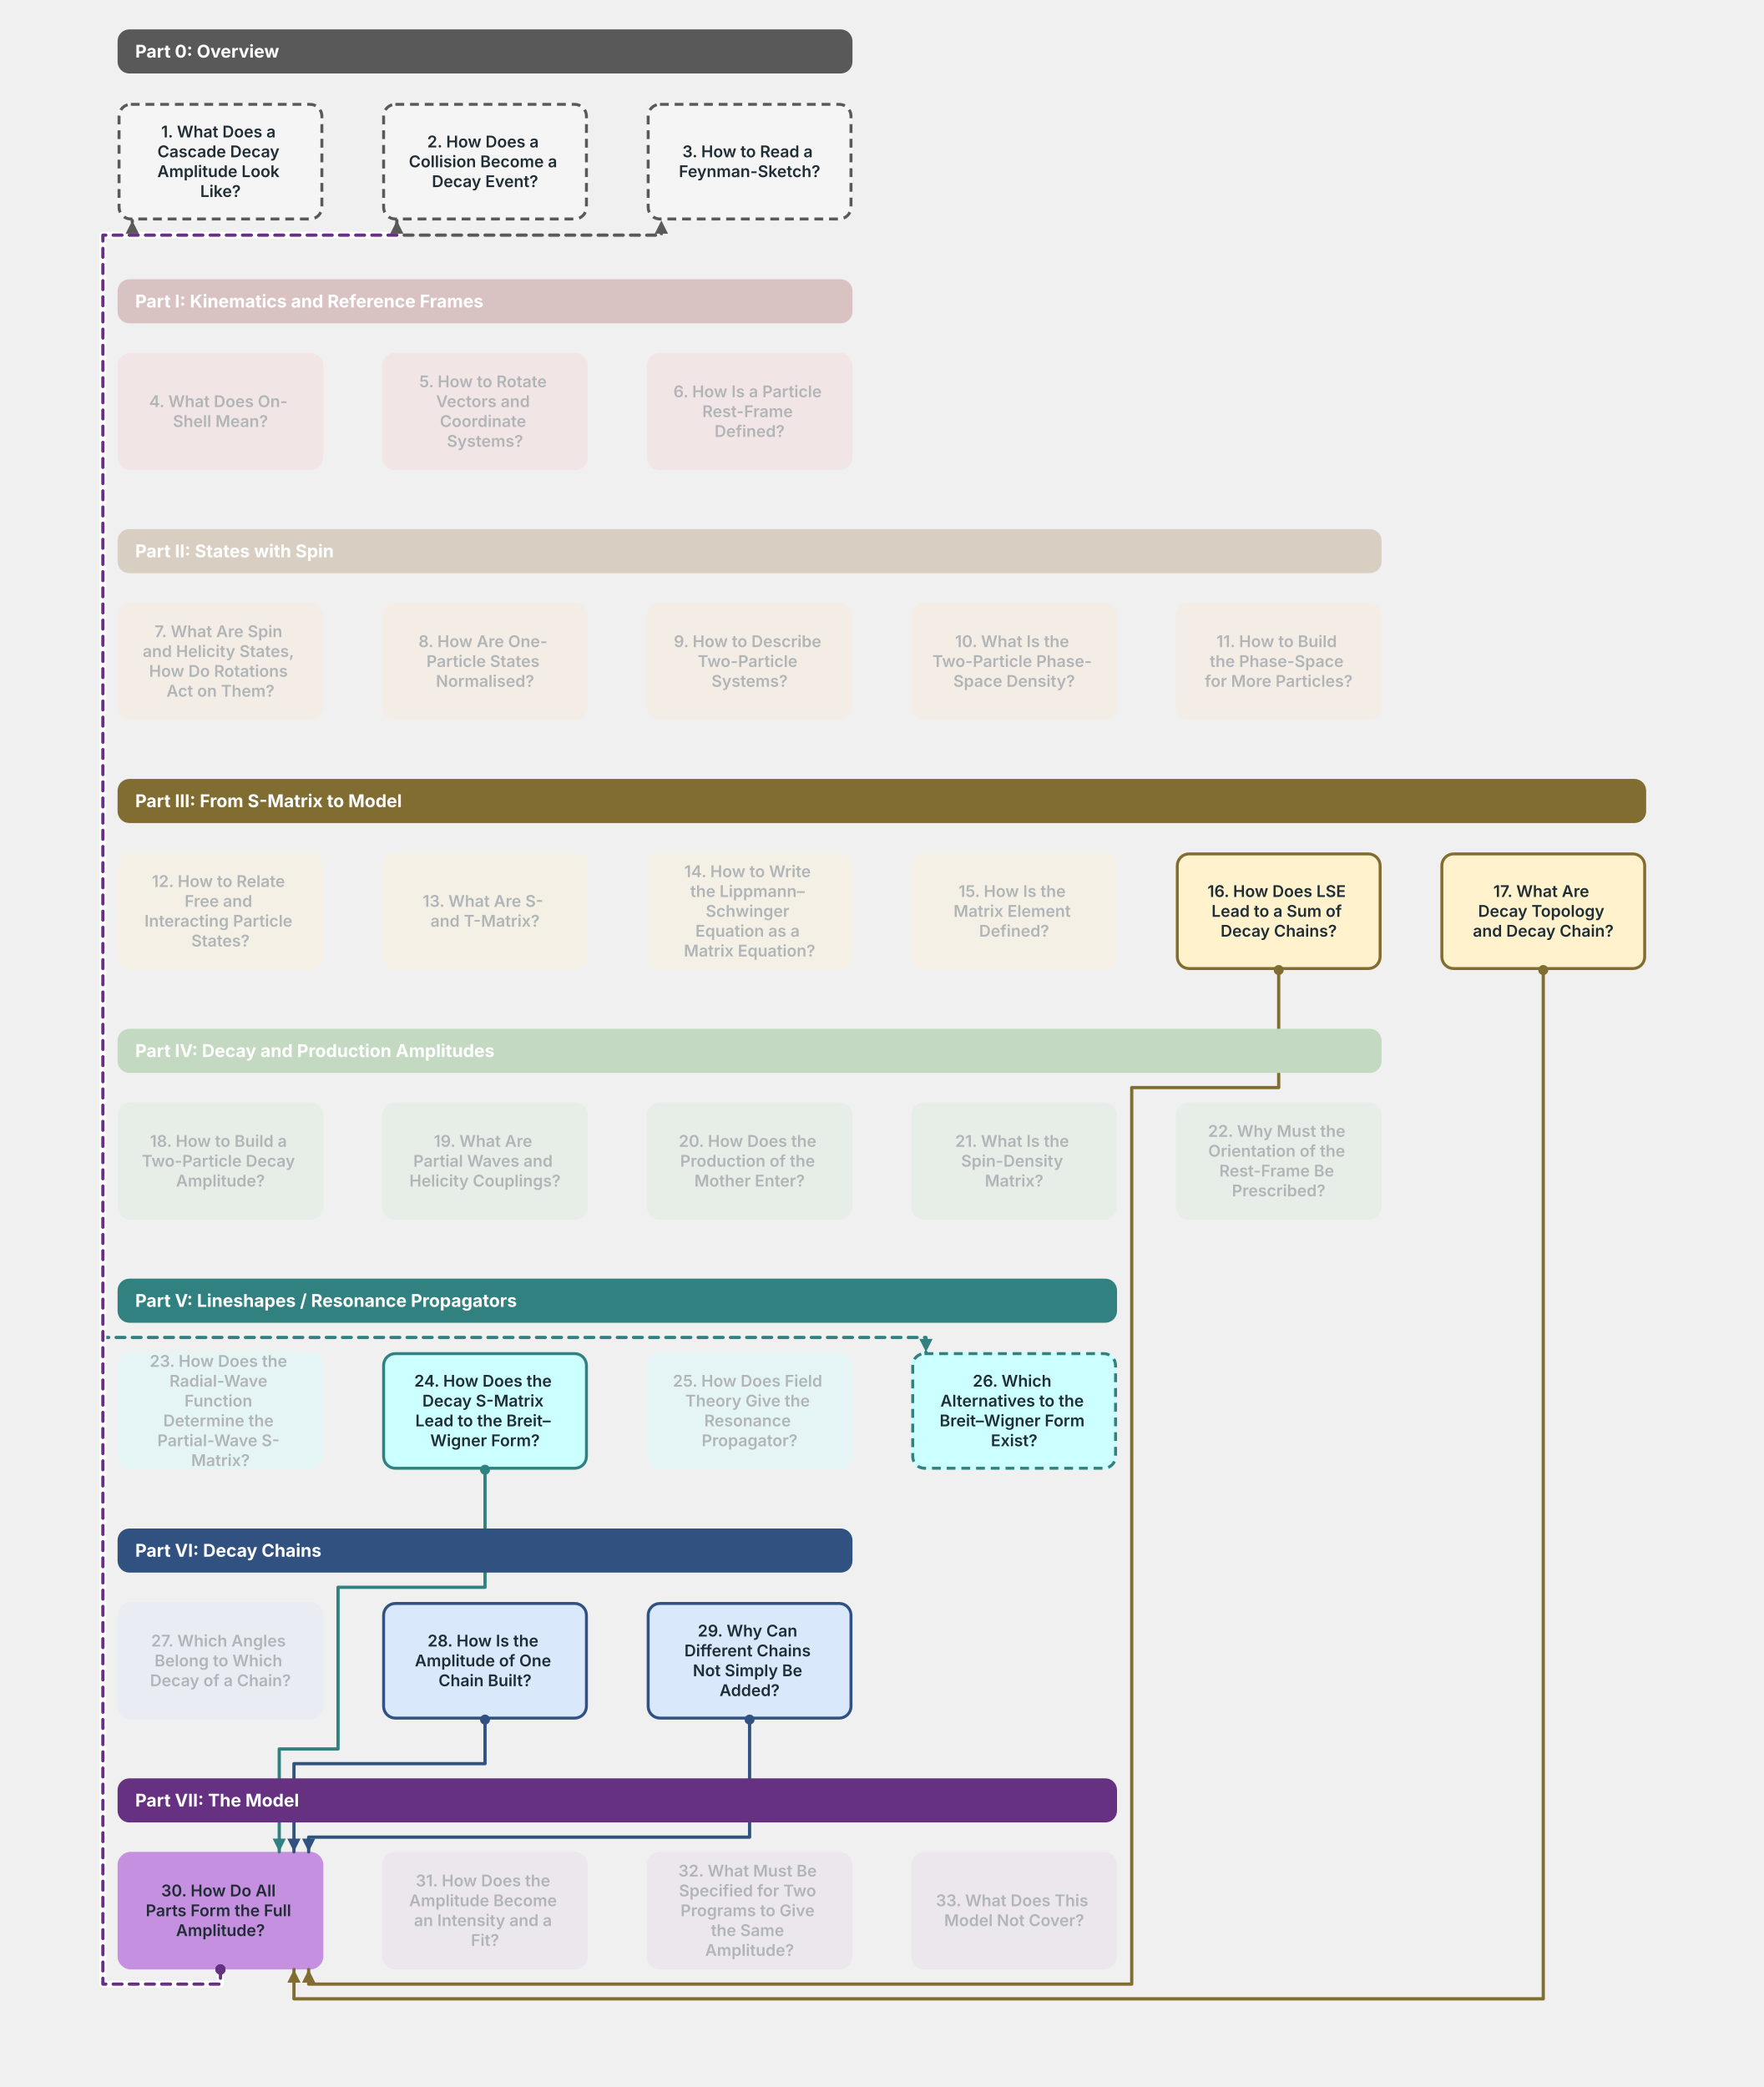
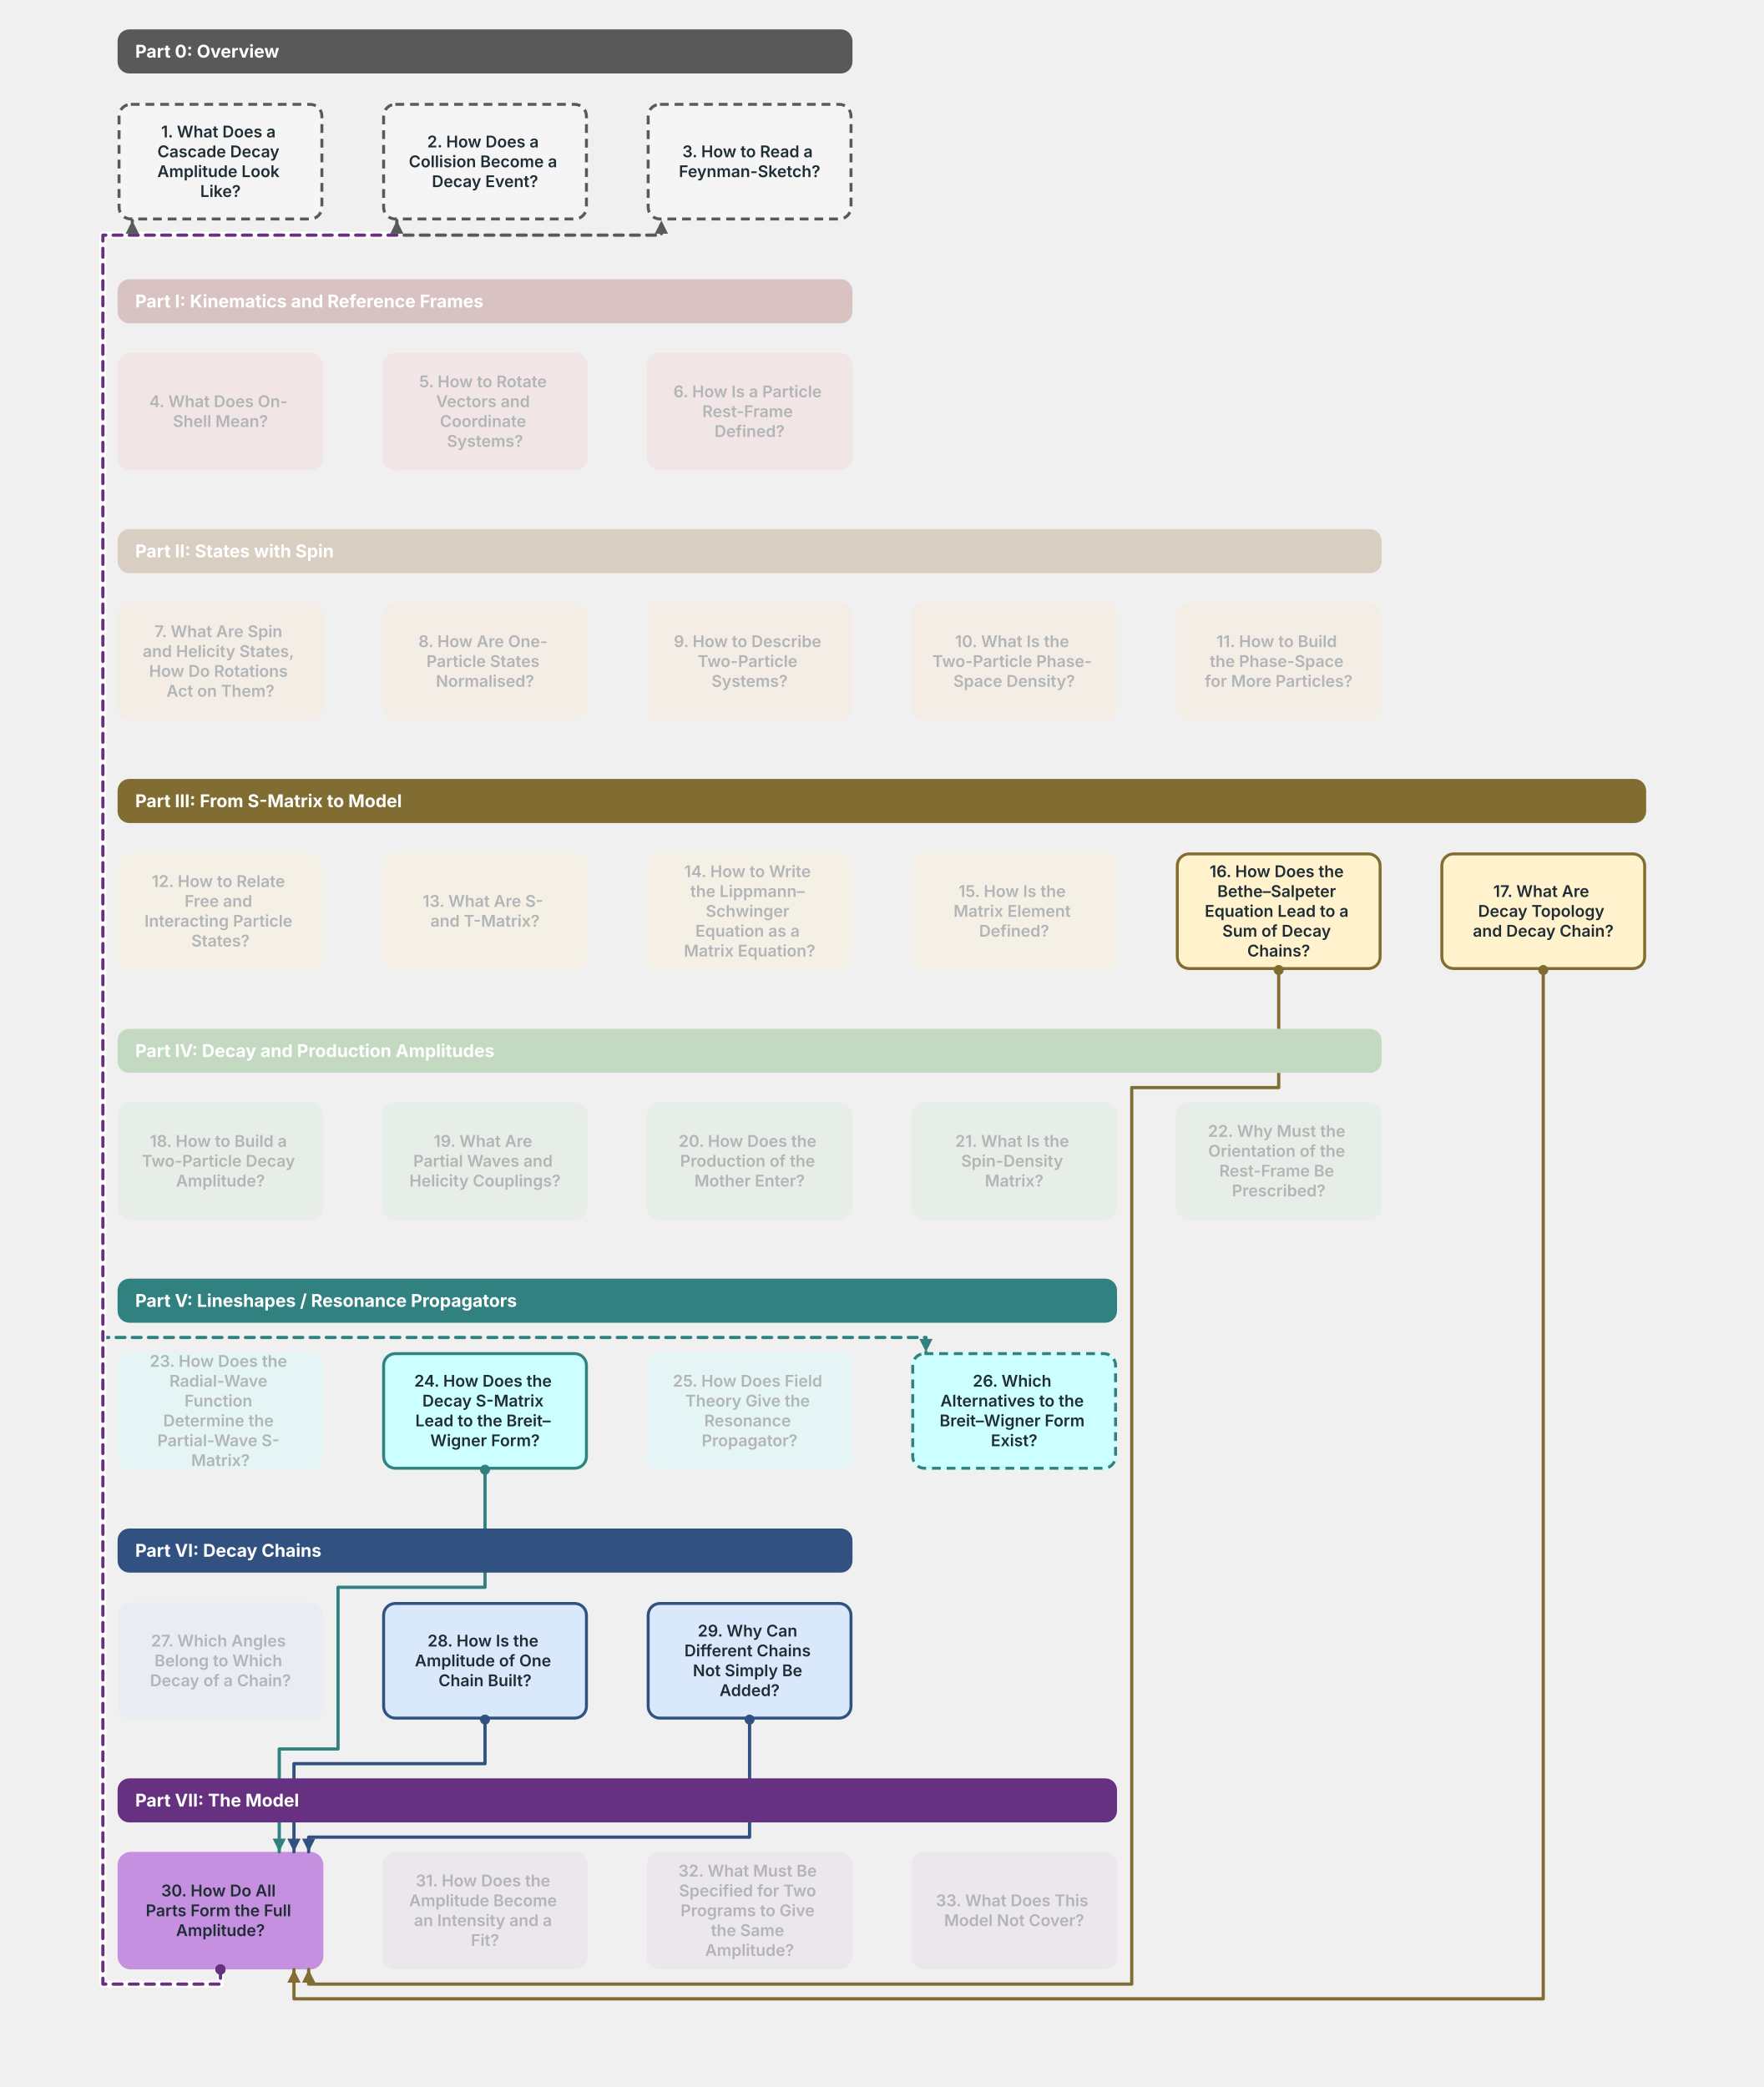
<svg xmlns="http://www.w3.org/2000/svg" viewBox="0 0 1200 1420" width="1200" height="1420" role="img" aria-label="Flow chart of the FAQ">
  <style>text{font-family:Inter,"Source Sans 3","Noto Sans","DejaVu Sans",sans-serif;font-size:11px;font-weight:600}.bar-title{font-size:12px;font-weight:700}</style>
  <g class="card" data-n="1" opacity="1">
    <rect class="card-bg" data-n="1" x="80" y="70" width="140" height="80" rx="9" fill="#F5F5F5" />
    <rect class="frame see" data-n="1" x="81" y="71" width="138" height="78" rx="8" fill="none" stroke="#595959" stroke-width="2" stroke-dasharray="6 4" />
    <text fill="#1f2d35" text-anchor="middle">
      <tspan x="150" y="93.5">1. What Does a</tspan>
      <tspan x="150" y="107.0">Cascade Decay</tspan>
      <tspan x="150" y="120.5">Amplitude Look</tspan>
      <tspan x="150" y="134.0">Like?</tspan>
    </text>
  </g>
  <g class="card" data-n="2" opacity="1">
    <rect class="card-bg" data-n="2" x="260" y="70" width="140" height="80" rx="9" fill="#F5F5F5" />
    <rect class="frame see" data-n="2" x="261" y="71" width="138" height="78" rx="8" fill="none" stroke="#595959" stroke-width="2" stroke-dasharray="6 4" />
    <text fill="#1f2d35" text-anchor="middle">
      <tspan x="330" y="100.3">2. How Does a</tspan>
      <tspan x="330" y="113.8">Collision Become a</tspan>
      <tspan x="330" y="127.3">Decay Event?</tspan>
    </text>
  </g>
  <g class="card" data-n="3" opacity="1">
    <rect class="card-bg" data-n="3" x="440" y="70" width="140" height="80" rx="9" fill="#F5F5F5" />
    <rect class="frame see" data-n="3" x="441" y="71" width="138" height="78" rx="8" fill="none" stroke="#595959" stroke-width="2" stroke-dasharray="6 4" />
    <text fill="#1f2d35" text-anchor="middle">
      <tspan x="510" y="107.0">3. How to Read a</tspan>
      <tspan x="510" y="120.5">Feynman-Sketch?</tspan>
    </text>
  </g>
  <g class="card" data-n="4" opacity="0.3">
    <rect class="card-bg" data-n="4" x="80" y="240" width="140" height="80" rx="9" fill="#F8CECC" />
    <text fill="#1f2d35" text-anchor="middle">
      <tspan x="150" y="277.0">4. What Does On-</tspan>
      <tspan x="150" y="290.5">Shell Mean?</tspan>
    </text>
  </g>
  <g class="card" data-n="5" opacity="0.3">
    <rect class="card-bg" data-n="5" x="260" y="240" width="140" height="80" rx="9" fill="#F8CECC" />
    <text fill="#1f2d35" text-anchor="middle">
      <tspan x="330" y="263.5">5. How to Rotate</tspan>
      <tspan x="330" y="277.0">Vectors and</tspan>
      <tspan x="330" y="290.5">Coordinate</tspan>
      <tspan x="330" y="304.0">Systems?</tspan>
    </text>
  </g>
  <g class="card" data-n="6" opacity="0.3">
    <rect class="card-bg" data-n="6" x="440" y="240" width="140" height="80" rx="9" fill="#F8CECC" />
    <text fill="#1f2d35" text-anchor="middle">
      <tspan x="510" y="270.3">6. How Is a Particle</tspan>
      <tspan x="510" y="283.8">Rest-Frame</tspan>
      <tspan x="510" y="297.3">Defined?</tspan>
    </text>
  </g>
  <g class="card" data-n="7" opacity="0.3">
    <rect class="card-bg" data-n="7" x="80" y="410" width="140" height="80" rx="9" fill="#FFE6CC" />
    <text fill="#1f2d35" text-anchor="middle">
      <tspan x="150" y="433.5">7. What Are Spin</tspan>
      <tspan x="150" y="447.0">and Helicity States,</tspan>
      <tspan x="150" y="460.5">How Do Rotations</tspan>
      <tspan x="150" y="474.0">Act on Them?</tspan>
    </text>
  </g>
  <g class="card" data-n="8" opacity="0.3">
    <rect class="card-bg" data-n="8" x="260" y="410" width="140" height="80" rx="9" fill="#FFE6CC" />
    <text fill="#1f2d35" text-anchor="middle">
      <tspan x="330" y="440.3">8. How Are One-</tspan>
      <tspan x="330" y="453.8">Particle States</tspan>
      <tspan x="330" y="467.3">Normalised?</tspan>
    </text>
  </g>
  <g class="card" data-n="9" opacity="0.3">
    <rect class="card-bg" data-n="9" x="440" y="410" width="140" height="80" rx="9" fill="#FFE6CC" />
    <text fill="#1f2d35" text-anchor="middle">
      <tspan x="510" y="440.3">9. How to Describe</tspan>
      <tspan x="510" y="453.8">Two-Particle</tspan>
      <tspan x="510" y="467.3">Systems?</tspan>
    </text>
  </g>
  <g class="card" data-n="10" opacity="0.3">
    <rect class="card-bg" data-n="10" x="620" y="410" width="140" height="80" rx="9" fill="#FFE6CC" />
    <text fill="#1f2d35" text-anchor="middle">
      <tspan x="690" y="440.3">10. What Is the</tspan>
      <tspan x="690" y="453.8">Two-Particle Phase-</tspan>
      <tspan x="690" y="467.3">Space Density?</tspan>
    </text>
  </g>
  <g class="card" data-n="11" opacity="0.3">
    <rect class="card-bg" data-n="11" x="800" y="410" width="140" height="80" rx="9" fill="#FFE6CC" />
    <text fill="#1f2d35" text-anchor="middle">
      <tspan x="870" y="440.3">11. How to Build</tspan>
      <tspan x="870" y="453.8">the Phase-Space</tspan>
      <tspan x="870" y="467.3">for More Particles?</tspan>
    </text>
  </g>
  <g class="card" data-n="12" opacity="0.3">
    <rect class="card-bg" data-n="12" x="80" y="580" width="140" height="80" rx="9" fill="#FFF2CC" />
    <text fill="#1f2d35" text-anchor="middle">
      <tspan x="150" y="603.5">12. How to Relate</tspan>
      <tspan x="150" y="617.0">Free and</tspan>
      <tspan x="150" y="630.5">Interacting Particle</tspan>
      <tspan x="150" y="644.0">States?</tspan>
    </text>
  </g>
  <g class="card" data-n="13" opacity="0.3">
    <rect class="card-bg" data-n="13" x="260" y="580" width="140" height="80" rx="9" fill="#FFF2CC" />
    <text fill="#1f2d35" text-anchor="middle">
      <tspan x="330" y="617.0">13. What Are S-</tspan>
      <tspan x="330" y="630.5">and T-Matrix?</tspan>
    </text>
  </g>
  <g class="card" data-n="14" opacity="0.3">
    <rect class="card-bg" data-n="14" x="440" y="580" width="140" height="80" rx="9" fill="#FFF2CC" />
    <text fill="#1f2d35" text-anchor="middle">
      <tspan x="510" y="596.8">14. How to Write</tspan>
      <tspan x="510" y="610.3">the Lippmann–</tspan>
      <tspan x="510" y="623.8">Schwinger</tspan>
      <tspan x="510" y="637.3">Equation as a</tspan>
      <tspan x="510" y="650.8">Matrix Equation?</tspan>
    </text>
  </g>
  <g class="card" data-n="15" opacity="0.3">
    <rect class="card-bg" data-n="15" x="620" y="580" width="140" height="80" rx="9" fill="#FFF2CC" />
    <text fill="#1f2d35" text-anchor="middle">
      <tspan x="690" y="610.3">15. How Is the</tspan>
      <tspan x="690" y="623.8">Matrix Element</tspan>
      <tspan x="690" y="637.3">Defined?</tspan>
    </text>
  </g>
  <g class="card" data-n="16" opacity="1">
    <rect class="card-bg" data-n="16" x="800" y="580" width="140" height="80" rx="9" fill="#FFF2CC" />
    <rect class="frame need" data-n="16" x="801" y="581" width="138" height="78" rx="8" fill="none" stroke="#816D31" stroke-width="2" />
    <text fill="#1f2d35" text-anchor="middle">
-       <tspan x="870" y="610.3">16. How Does LSE</tspan>
-       <tspan x="870" y="623.8">Lead to a Sum of</tspan>
-       <tspan x="870" y="637.3">Decay Chains?</tspan>
+       <tspan x="870" y="596.8">16. How Does the</tspan>
+       <tspan x="870" y="610.3">Bethe–Salpeter</tspan>
+       <tspan x="870" y="623.8">Equation Lead to a</tspan>
+       <tspan x="870" y="637.3">Sum of Decay</tspan>
+       <tspan x="870" y="650.8">Chains?</tspan>
    </text>
  </g>
  <g class="card" data-n="17" opacity="1">
    <rect class="card-bg" data-n="17" x="980" y="580" width="140" height="80" rx="9" fill="#FFF2CC" />
    <rect class="frame need" data-n="17" x="981" y="581" width="138" height="78" rx="8" fill="none" stroke="#816D31" stroke-width="2" />
    <text fill="#1f2d35" text-anchor="middle">
      <tspan x="1050" y="610.3">17. What Are</tspan>
      <tspan x="1050" y="623.8">Decay Topology</tspan>
      <tspan x="1050" y="637.3">and Decay Chain?</tspan>
    </text>
  </g>
  <g class="card" data-n="18" opacity="0.3">
    <rect class="card-bg" data-n="18" x="80" y="750" width="140" height="80" rx="9" fill="#D5E8D4" />
    <text fill="#1f2d35" text-anchor="middle">
      <tspan x="150" y="780.3">18. How to Build a</tspan>
      <tspan x="150" y="793.8">Two-Particle Decay</tspan>
      <tspan x="150" y="807.3">Amplitude?</tspan>
    </text>
  </g>
  <g class="card" data-n="19" opacity="0.3">
    <rect class="card-bg" data-n="19" x="260" y="750" width="140" height="80" rx="9" fill="#D5E8D4" />
    <text fill="#1f2d35" text-anchor="middle">
      <tspan x="330" y="780.3">19. What Are</tspan>
      <tspan x="330" y="793.8">Partial Waves and</tspan>
      <tspan x="330" y="807.3">Helicity Couplings?</tspan>
    </text>
  </g>
  <g class="card" data-n="20" opacity="0.3">
    <rect class="card-bg" data-n="20" x="440" y="750" width="140" height="80" rx="9" fill="#D5E8D4" />
    <text fill="#1f2d35" text-anchor="middle">
      <tspan x="510" y="780.3">20. How Does the</tspan>
      <tspan x="510" y="793.8">Production of the</tspan>
      <tspan x="510" y="807.3">Mother Enter?</tspan>
    </text>
  </g>
  <g class="card" data-n="21" opacity="0.3">
    <rect class="card-bg" data-n="21" x="620" y="750" width="140" height="80" rx="9" fill="#D5E8D4" />
    <text fill="#1f2d35" text-anchor="middle">
      <tspan x="690" y="780.3">21. What Is the</tspan>
      <tspan x="690" y="793.8">Spin-Density</tspan>
      <tspan x="690" y="807.3">Matrix?</tspan>
    </text>
  </g>
  <g class="card" data-n="22" opacity="0.3">
    <rect class="card-bg" data-n="22" x="800" y="750" width="140" height="80" rx="9" fill="#D5E8D4" />
    <text fill="#1f2d35" text-anchor="middle">
      <tspan x="870" y="773.5">22. Why Must the</tspan>
      <tspan x="870" y="787.0">Orientation of the</tspan>
      <tspan x="870" y="800.5">Rest-Frame Be</tspan>
      <tspan x="870" y="814.0">Prescribed?</tspan>
    </text>
  </g>
  <g class="card" data-n="23" opacity="0.3">
    <rect class="card-bg" data-n="23" x="80" y="920" width="140" height="80" rx="9" fill="#CCFFFF" />
    <text fill="#1f2d35" text-anchor="middle">
      <tspan x="150" y="930.0">23. How Does the</tspan>
      <tspan x="150" y="943.5">Radial-Wave</tspan>
      <tspan x="150" y="957.0">Function</tspan>
      <tspan x="150" y="970.5">Determine the</tspan>
      <tspan x="150" y="984.0">Partial-Wave S-</tspan>
      <tspan x="150" y="997.5">Matrix?</tspan>
    </text>
  </g>
  <g class="card" data-n="24" opacity="1">
    <rect class="card-bg" data-n="24" x="260" y="920" width="140" height="80" rx="9" fill="#CCFFFF" />
    <rect class="frame need" data-n="24" x="261" y="921" width="138" height="78" rx="8" fill="none" stroke="#318181" stroke-width="2" />
    <text fill="#1f2d35" text-anchor="middle">
      <tspan x="330" y="943.5">24. How Does the</tspan>
      <tspan x="330" y="957.0">Decay S-Matrix</tspan>
      <tspan x="330" y="970.5">Lead to the Breit–</tspan>
      <tspan x="330" y="984.0">Wigner Form?</tspan>
    </text>
  </g>
  <g class="card" data-n="25" opacity="0.3">
    <rect class="card-bg" data-n="25" x="440" y="920" width="140" height="80" rx="9" fill="#CCFFFF" />
    <text fill="#1f2d35" text-anchor="middle">
      <tspan x="510" y="943.5">25. How Does Field</tspan>
      <tspan x="510" y="957.0">Theory Give the</tspan>
      <tspan x="510" y="970.5">Resonance</tspan>
      <tspan x="510" y="984.0">Propagator?</tspan>
    </text>
  </g>
  <g class="card" data-n="26" opacity="1">
    <rect class="card-bg" data-n="26" x="620" y="920" width="140" height="80" rx="9" fill="#CCFFFF" />
    <rect class="frame see" data-n="26" x="621" y="921" width="138" height="78" rx="8" fill="none" stroke="#318181" stroke-width="2" stroke-dasharray="6 4" />
    <text fill="#1f2d35" text-anchor="middle">
      <tspan x="690" y="943.5">26. Which</tspan>
      <tspan x="690" y="957.0">Alternatives to the</tspan>
      <tspan x="690" y="970.5">Breit–Wigner Form</tspan>
      <tspan x="690" y="984.0">Exist?</tspan>
    </text>
  </g>
  <g class="card" data-n="27" opacity="0.3">
    <rect class="card-bg" data-n="27" x="80" y="1090" width="140" height="80" rx="9" fill="#DAE8FC" />
    <text fill="#1f2d35" text-anchor="middle">
      <tspan x="150" y="1120.3">27. Which Angles</tspan>
      <tspan x="150" y="1133.8">Belong to Which</tspan>
      <tspan x="150" y="1147.3">Decay of a Chain?</tspan>
    </text>
  </g>
  <g class="card" data-n="28" opacity="1">
    <rect class="card-bg" data-n="28" x="260" y="1090" width="140" height="80" rx="9" fill="#DAE8FC" />
    <rect class="frame need" data-n="28" x="261" y="1091" width="138" height="78" rx="8" fill="none" stroke="#315281" stroke-width="2" />
    <text fill="#1f2d35" text-anchor="middle">
      <tspan x="330" y="1120.3">28. How Is the</tspan>
      <tspan x="330" y="1133.8">Amplitude of One</tspan>
      <tspan x="330" y="1147.3">Chain Built?</tspan>
    </text>
  </g>
  <g class="card" data-n="29" opacity="1">
    <rect class="card-bg" data-n="29" x="440" y="1090" width="140" height="80" rx="9" fill="#DAE8FC" />
    <rect class="frame need" data-n="29" x="441" y="1091" width="138" height="78" rx="8" fill="none" stroke="#315281" stroke-width="2" />
    <text fill="#1f2d35" text-anchor="middle">
      <tspan x="510" y="1113.5">29. Why Can</tspan>
      <tspan x="510" y="1127.0">Different Chains</tspan>
      <tspan x="510" y="1140.5">Not Simply Be</tspan>
      <tspan x="510" y="1154.0">Added?</tspan>
    </text>
  </g>
  <g class="card" data-n="30" opacity="1">
    <rect class="card-bg" data-n="30" x="80" y="1260" width="140" height="80" rx="9" fill="#C590DF" />
    <text fill="#1f2d35" text-anchor="middle">
      <tspan x="150" y="1290.3">30. How Do All</tspan>
      <tspan x="150" y="1303.8">Parts Form the Full</tspan>
      <tspan x="150" y="1317.3">Amplitude?</tspan>
    </text>
  </g>
  <g class="card" data-n="31" opacity="0.3">
    <rect class="card-bg" data-n="31" x="260" y="1260" width="140" height="80" rx="9" fill="#E1D5E7" />
    <text fill="#1f2d35" text-anchor="middle">
      <tspan x="330" y="1283.5">31. How Does the</tspan>
      <tspan x="330" y="1297.0">Amplitude Become</tspan>
      <tspan x="330" y="1310.5">an Intensity and a</tspan>
      <tspan x="330" y="1324.0">Fit?</tspan>
    </text>
  </g>
  <g class="card" data-n="32" opacity="0.3">
    <rect class="card-bg" data-n="32" x="440" y="1260" width="140" height="80" rx="9" fill="#E1D5E7" />
    <text fill="#1f2d35" text-anchor="middle">
      <tspan x="510" y="1276.8">32. What Must Be</tspan>
      <tspan x="510" y="1290.3">Specified for Two</tspan>
      <tspan x="510" y="1303.8">Programs to Give</tspan>
      <tspan x="510" y="1317.3">the Same</tspan>
      <tspan x="510" y="1330.8">Amplitude?</tspan>
    </text>
  </g>
  <g class="card" data-n="33" opacity="0.3">
    <rect class="card-bg" data-n="33" x="620" y="1260" width="140" height="80" rx="9" fill="#E1D5E7" />
    <text fill="#1f2d35" text-anchor="middle">
      <tspan x="690" y="1297.0">33. What Does This</tspan>
      <tspan x="690" y="1310.5">Model Not Cover?</tspan>
    </text>
  </g>
  <g class="lines" fill="none" stroke-linejoin="round" stroke-linecap="round">
    <path class="see" data-card="2" data-from="30" data-to="2" d="M150 1340 L150 1350 L70 1350 L70 160 L270 160 L270 150" stroke="#595959" stroke-width="2.2" stroke-dasharray="6 5" />
    <path class="see" data-card="26" data-from="30" data-to="26" d="M150 1340 L150 1350 L70 1350 L70 910 L630 910 L630 920" stroke="#318181" stroke-width="2.2" stroke-dasharray="6 5" />
    <path class="see" data-card="1" data-from="30" data-to="1" d="M150 1340 L150 1350 L70 1350 L70 160 L90 160 L90 150" stroke="#595959" stroke-width="2.2" stroke-dasharray="6 5" />
    <path class="see" data-card="3" data-from="30" data-to="3" d="M150 1340 L150 1350 L70 1350 L70 160 L450 160 L450 150" stroke="#595959" stroke-width="2.2" stroke-dasharray="6 5" />
    <path class="trunk-under" d="M150 1340 L150 1350 L70 1350 L70 160 L270 160" stroke="#fff" stroke-width="4.6" />
    <path class="trunk" d="M150 1340 L150 1350 L70 1350 L70 160 L270 160" stroke="#673181" stroke-width="2.2" stroke-dasharray="6 5" />
    <path class="need" data-card="29" data-from="29" data-to="30" d="M510 1170 L510 1250 L210 1250 L210 1260" stroke="#315281" stroke-width="2.2" />
    <path class="need" data-card="28" data-from="28" data-to="30" d="M330 1170 L330 1200 L200 1200 L200 1260" stroke="#315281" stroke-width="2.2" />
    <path class="need" data-card="24" data-from="24" data-to="30" d="M330 1000 L330 1080 L230 1080 L230 1190 L190 1190 L190 1260" stroke="#318181" stroke-width="2.2" />
    <path class="need" data-card="16" data-from="16" data-to="30" d="M870 660 L870 740 L770 740 L770 1350 L210 1350 L210 1340" stroke="#816D31" stroke-width="2.2" />
    <path class="need" data-card="17" data-from="17" data-to="30" d="M1050 660 L1050 1360 L200 1360 L200 1340" stroke="#816D31" stroke-width="2.2" />
    <polygon class="arrow" data-card="29" points="210,1260 205.5,1251 214.5,1251" fill="#315281" stroke="none" />
    <polygon class="arrow" data-card="28" points="200,1260 195.5,1251 204.5,1251" fill="#315281" stroke="none" />
    <polygon class="arrow" data-card="24" points="190,1260 185.5,1251 194.5,1251" fill="#318181" stroke="none" />
    <polygon class="arrow" data-card="16" points="210,1340 214.5,1349 205.5,1349" fill="#816D31" stroke="none" />
    <polygon class="arrow" data-card="2" points="270,150 274.5,159 265.5,159" fill="#595959" stroke="none" />
    <polygon class="arrow" data-card="26" points="630,920 625.5,911 634.5,911" fill="#318181" stroke="none" />
    <polygon class="arrow" data-card="1" points="90,150 94.5,159 85.5,159" fill="#595959" stroke="none" />
    <polygon class="arrow" data-card="3" points="450,150 454.5,159 445.5,159" fill="#595959" stroke="none" />
    <polygon class="arrow" data-card="17" points="200,1340 204.5,1349 195.5,1349" fill="#816D31" stroke="none" />
    <circle class="start" data-card="29" cx="510" cy="1170" r="3.4" fill="#315281" stroke="none" />
    <circle class="start" data-card="28" cx="330" cy="1170" r="3.4" fill="#315281" stroke="none" />
    <circle class="start" data-card="24" cx="330" cy="1000" r="3.4" fill="#318181" stroke="none" />
    <circle class="start" data-card="16" cx="870" cy="660" r="3.4" fill="#816D31" stroke="none" />
    <circle class="start" data-card="2" cx="150" cy="1340" r="3.4" fill="#673181" stroke="none" />
    <circle class="start" data-card="26" cx="150" cy="1340" r="3.4" fill="#673181" stroke="none" />
    <circle class="start" data-card="1" cx="150" cy="1340" r="3.4" fill="#673181" stroke="none" />
    <circle class="start" data-card="3" cx="150" cy="1340" r="3.4" fill="#673181" stroke="none" />
    <circle class="start" data-card="17" cx="1050" cy="660" r="3.4" fill="#816D31" stroke="none" />
  </g>
  <g class="bar" data-part="0" opacity="1">
    <rect x="80" y="20" width="500" height="30" rx="8" fill="#595959" />
    <text class="bar-title" x="92" y="39.2" fill="#fff">Part 0: Overview</text>
  </g>
  <rect class="bar-underlay" x="80" y="190" width="500" height="30" rx="8" fill="#fff" />
  <g class="bar" data-part="1" opacity="0.3">
    <rect x="80" y="190" width="500" height="30" rx="8" fill="#813531" />
    <text class="bar-title" x="92" y="209.2" fill="#fff">Part I: Kinematics and Reference Frames</text>
  </g>
  <rect class="bar-underlay" x="80" y="360" width="860" height="30" rx="8" fill="#fff" />
  <g class="bar" data-part="2" opacity="0.3">
    <rect x="80" y="360" width="860" height="30" rx="8" fill="#815A31" />
    <text class="bar-title" x="92" y="379.2" fill="#fff">Part II: States with Spin</text>
  </g>
  <g class="bar" data-part="3" opacity="1">
    <rect x="80" y="530" width="1040" height="30" rx="8" fill="#816D31" />
    <text class="bar-title" x="92" y="549.2" fill="#fff">Part III: From S-Matrix to Model</text>
  </g>
  <rect class="bar-underlay" x="80" y="700" width="860" height="30" rx="8" fill="#fff" />
  <g class="bar" data-part="4" opacity="0.3">
    <rect x="80" y="700" width="860" height="30" rx="8" fill="#358131" />
    <text class="bar-title" x="92" y="719.2" fill="#fff">Part IV: Decay and Production Amplitudes</text>
  </g>
  <g class="bar" data-part="5" opacity="1">
    <rect x="80" y="870" width="680" height="30" rx="8" fill="#318181" />
    <text class="bar-title" x="92" y="889.2" fill="#fff">Part V: Lineshapes / Resonance Propagators</text>
  </g>
  <g class="bar" data-part="6" opacity="1">
    <rect x="80" y="1040" width="500" height="30" rx="8" fill="#315281" />
    <text class="bar-title" x="92" y="1059.2" fill="#fff">Part VI: Decay Chains</text>
  </g>
  <g class="bar" data-part="7" opacity="1">
    <rect x="80" y="1210" width="680" height="30" rx="8" fill="#673181" />
    <text class="bar-title" x="92" y="1229.2" fill="#fff">Part VII: The Model</text>
  </g>
</svg>
